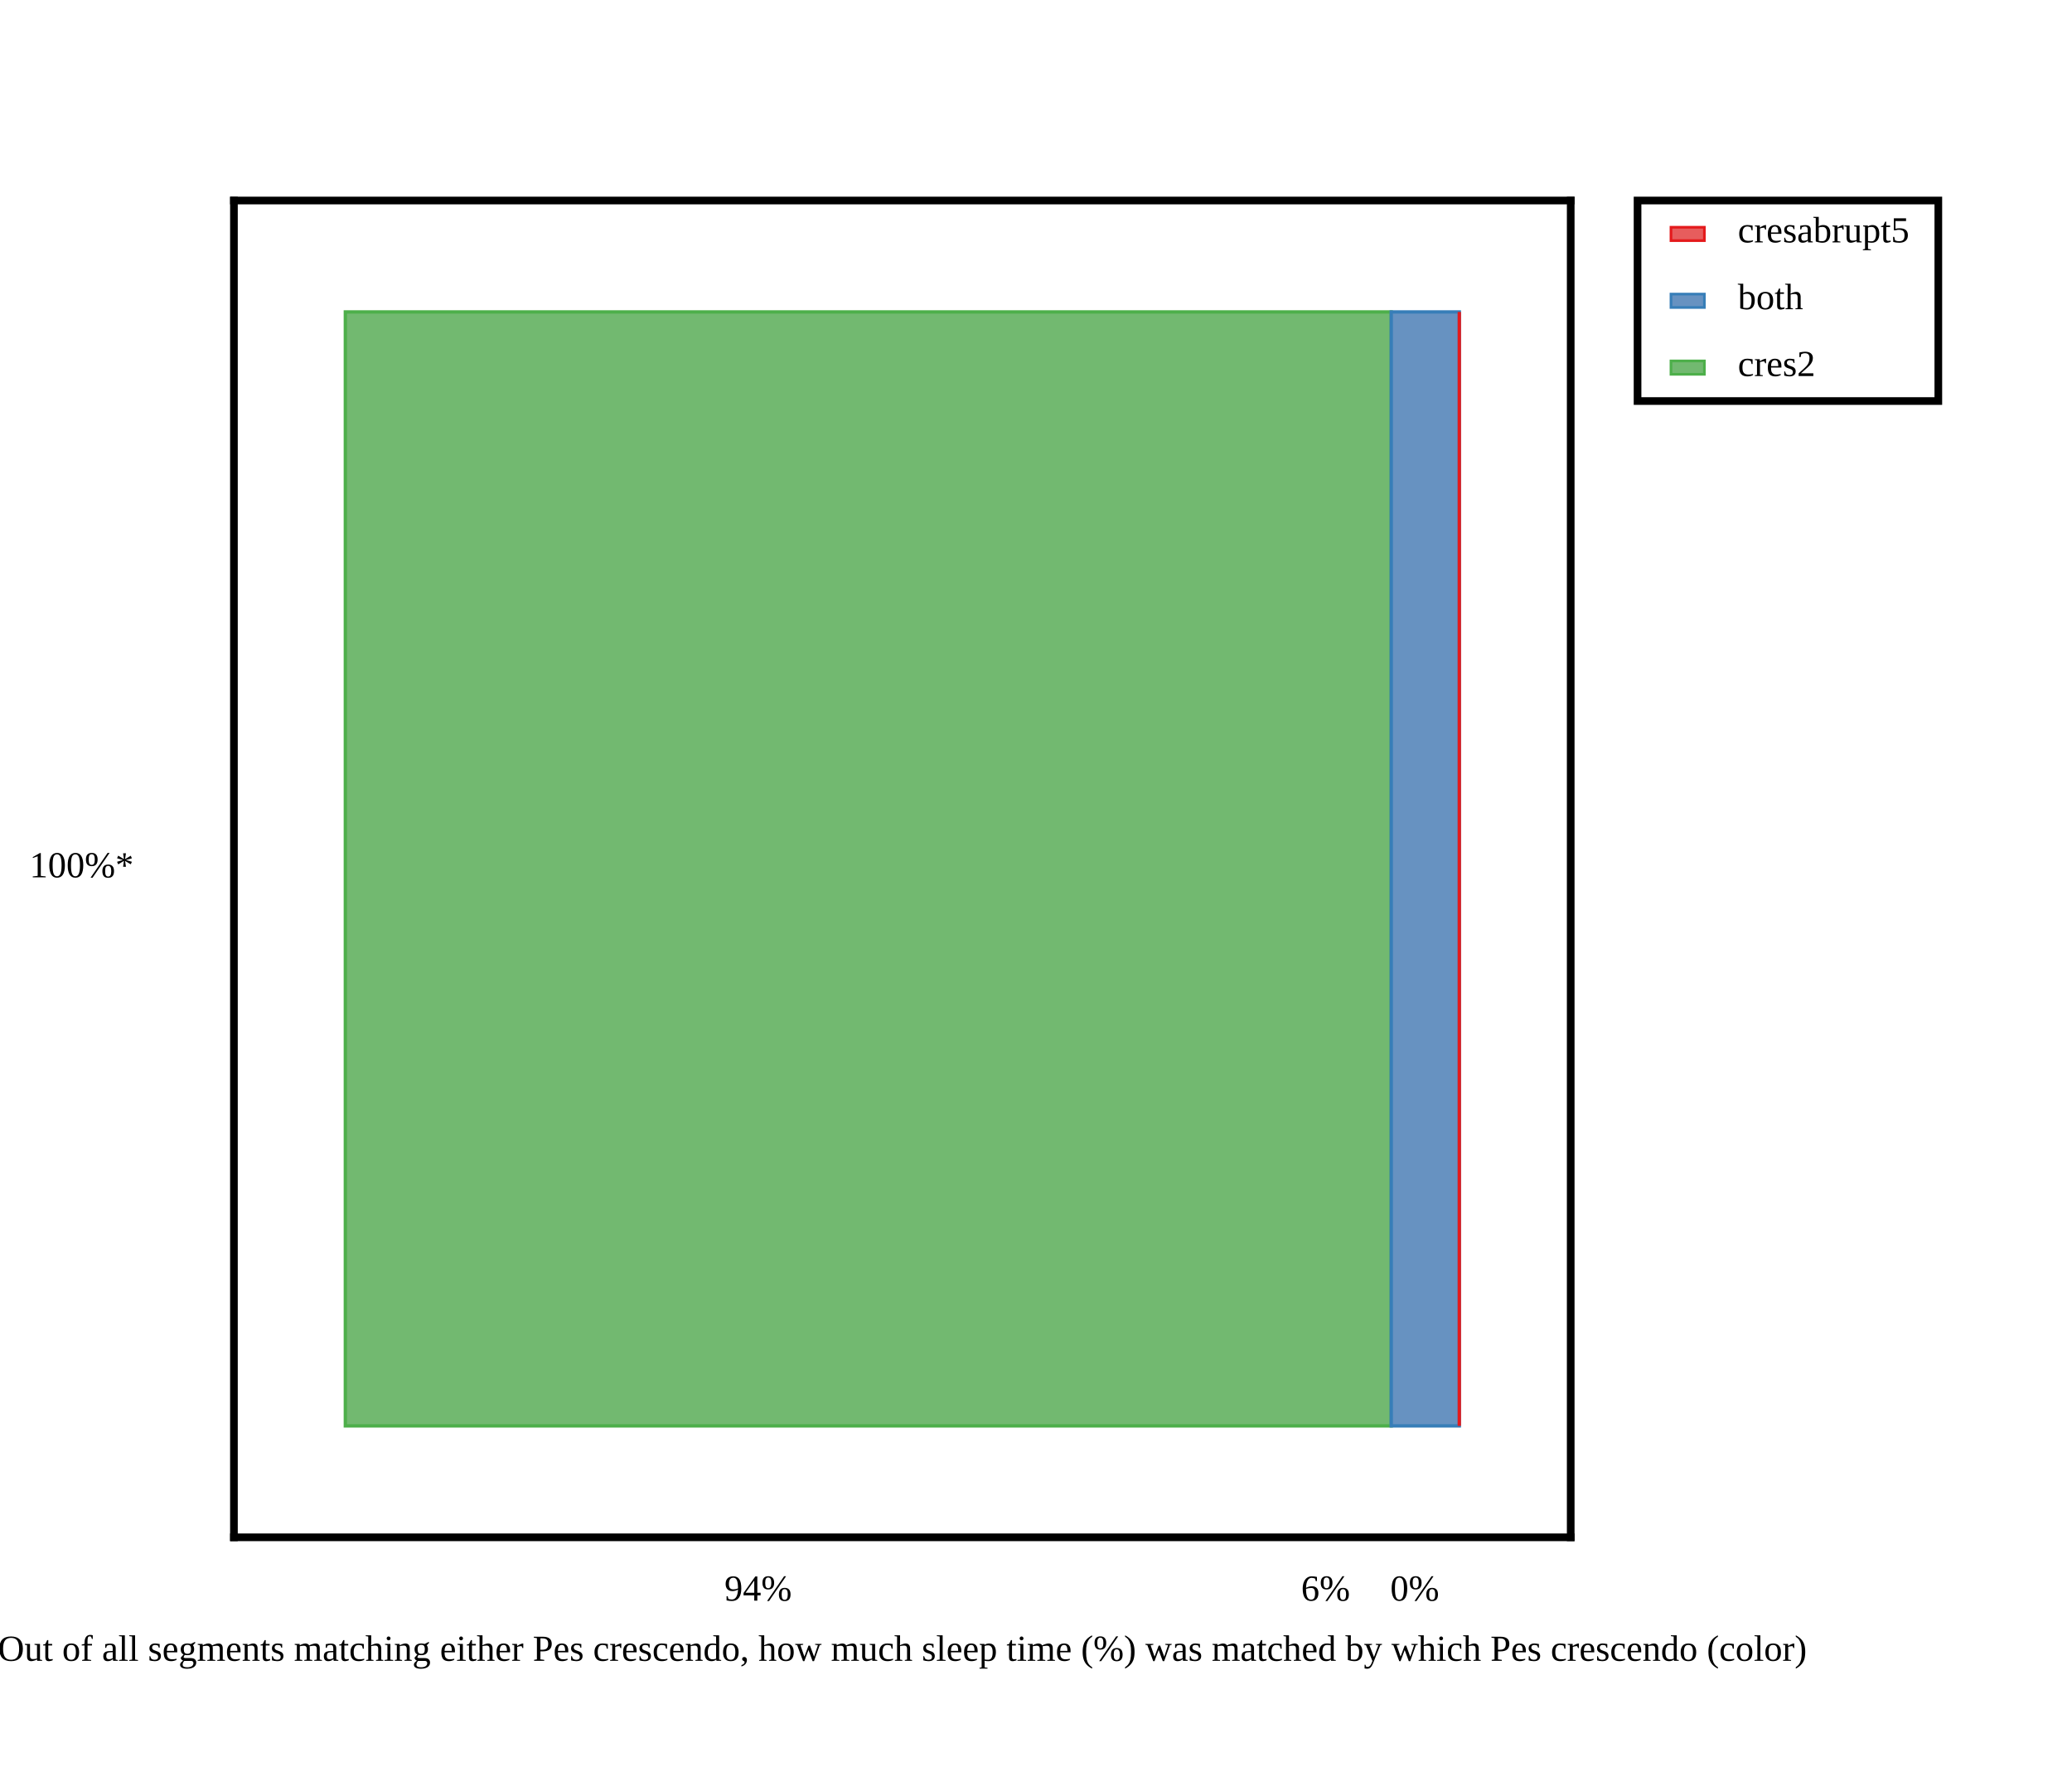
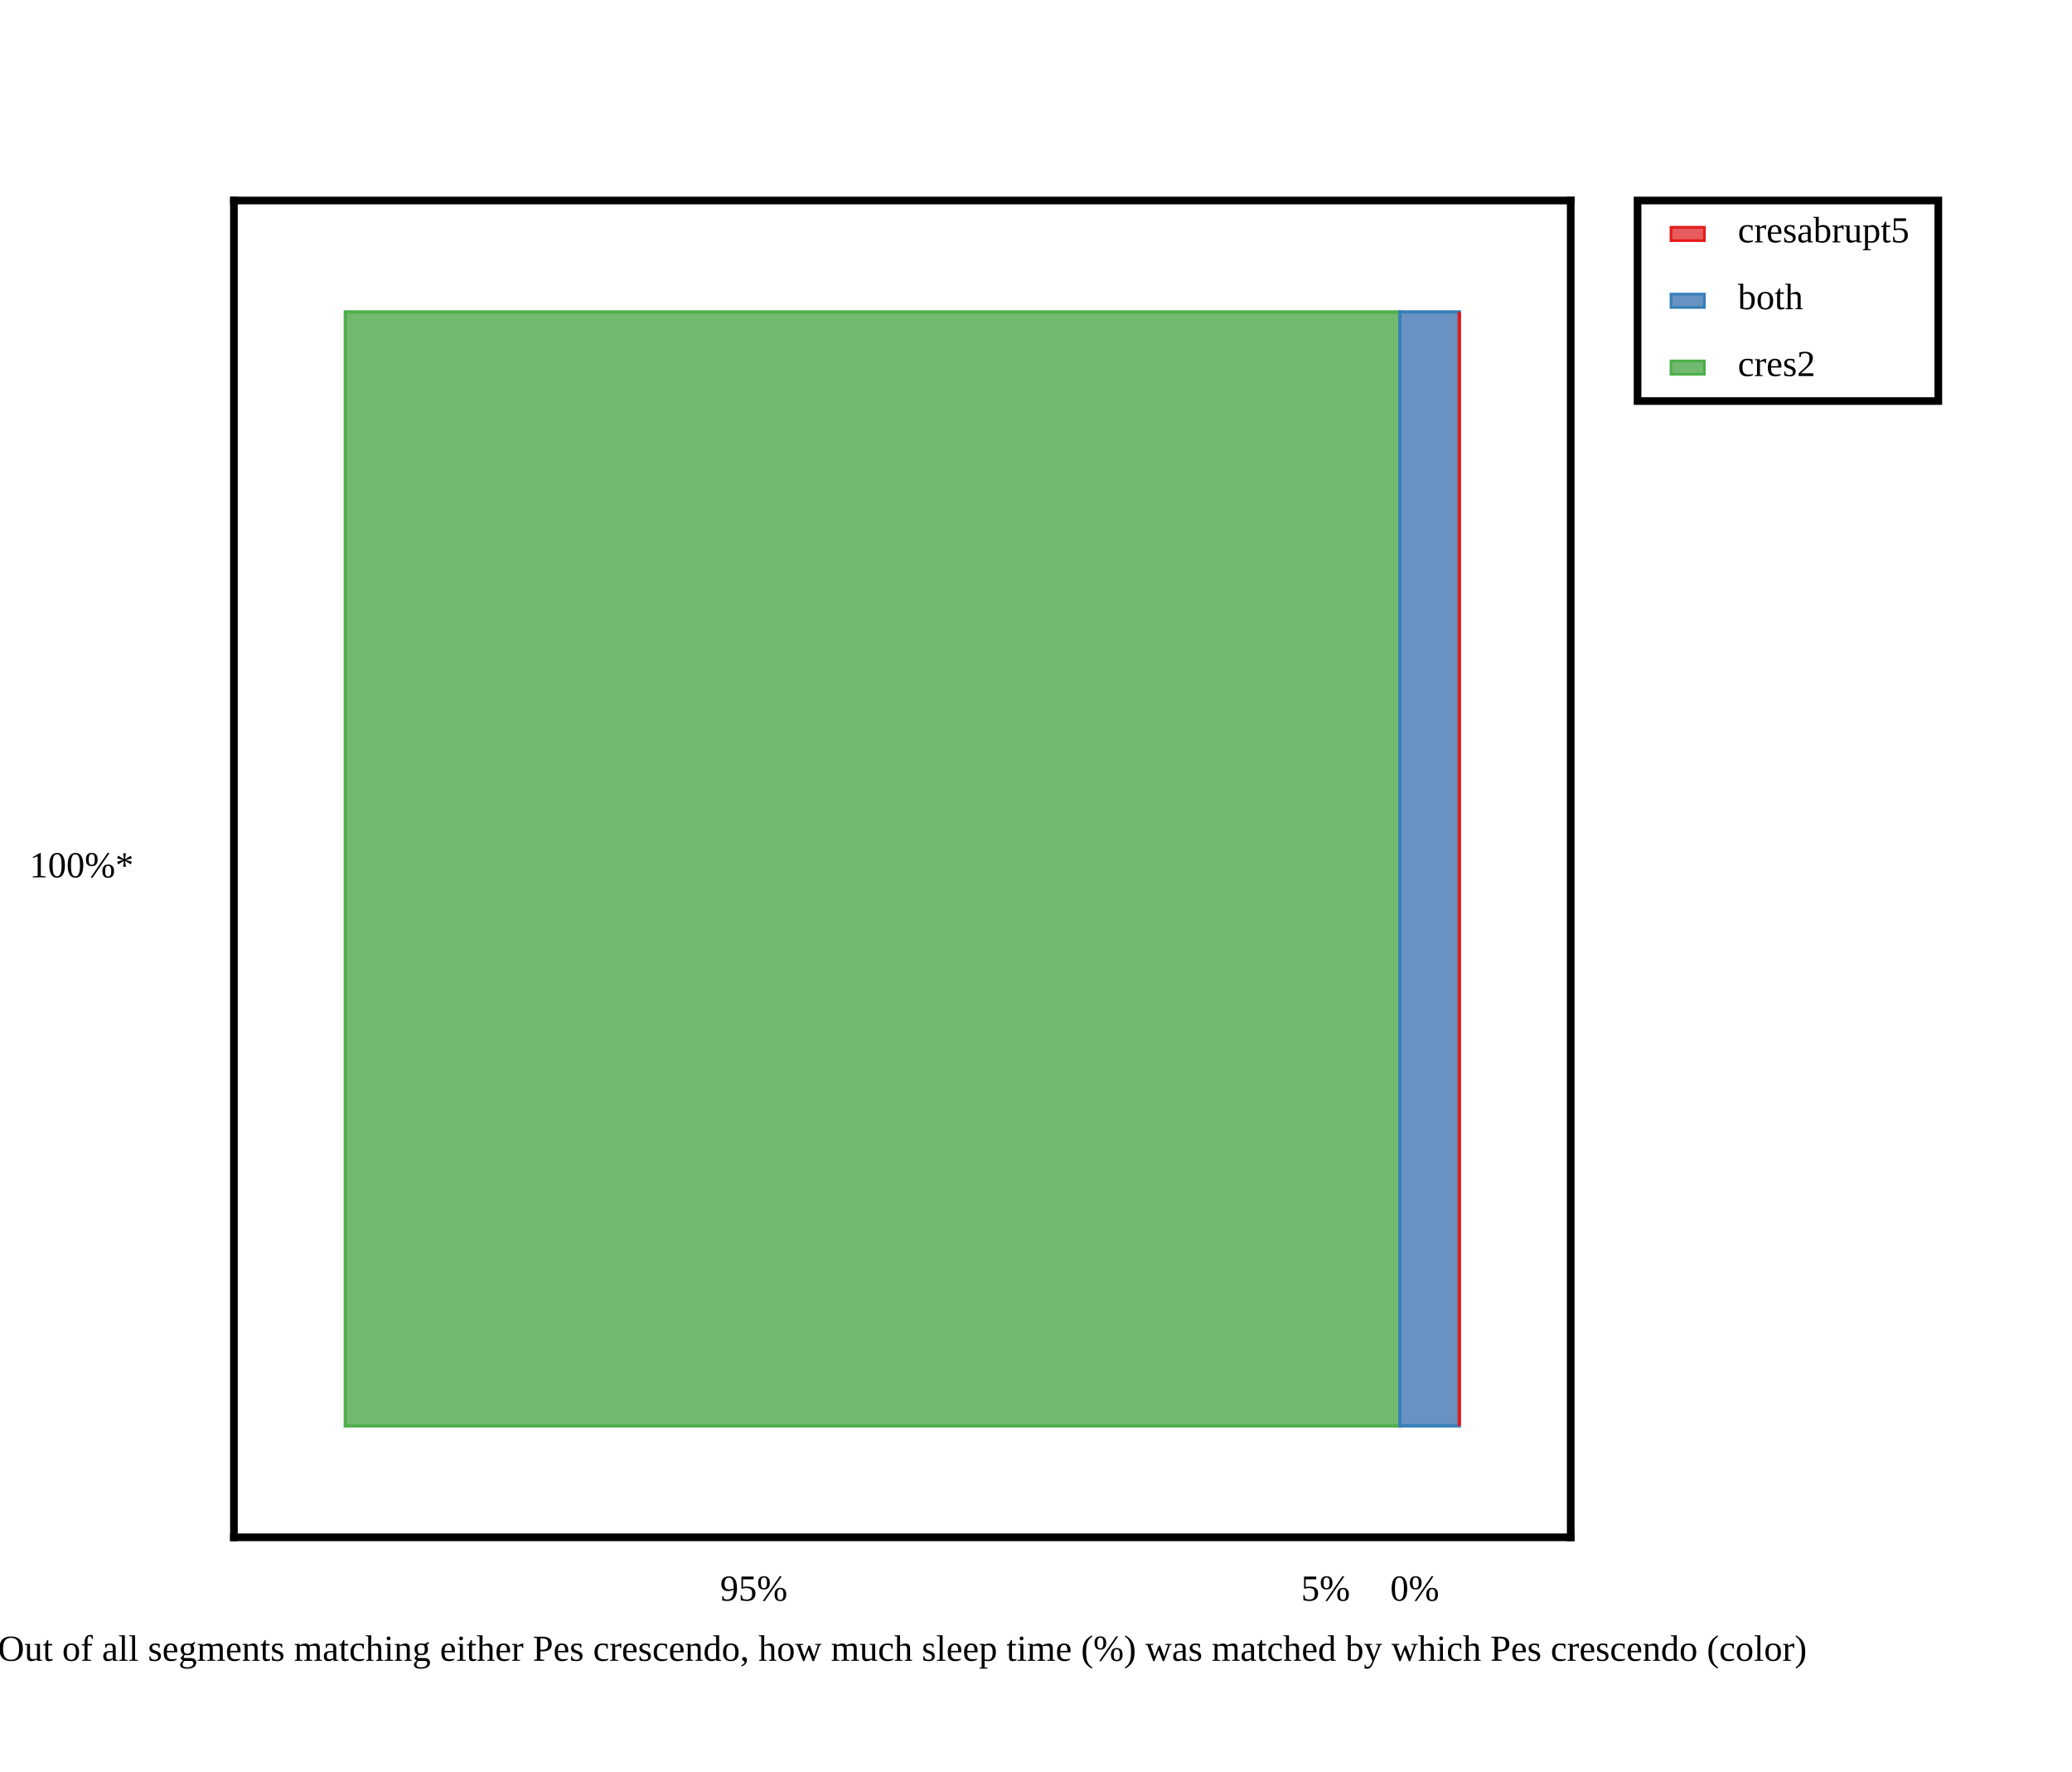
<svg xmlns="http://www.w3.org/2000/svg" height="530" stroke-opacity="1" viewBox="0.0 0.0 620 530.0" font-size="1" width="620" stroke="rgb(0,0,0)" version="1.1">
  <defs />
  <g stroke-linejoin="miter" stroke-opacity="1.0" fill-opacity="0.0" stroke="rgb(0,0,0)" stroke-width="2.293" fill="rgb(0,0,0)" stroke-linecap="square" stroke-miterlimit="10.0">
    <path d="M 70,460 v -400 M 470,460 v -400 " />
  </g>
  <g stroke-linejoin="miter" stroke-opacity="1.0" fill-opacity="1.0" font-size="11.0px" stroke="rgb(0,0,0)" stroke-width="2.293" fill="rgb(0,0,0)" stroke-linecap="butt" stroke-miterlimit="10.0">
    <text dominant-baseline="middle" transform="matrix(1,0,0,1,40,260)" stroke="none" text-anchor="end">100%*</text>
  </g>
  <g stroke-linejoin="miter" stroke-opacity="1.0" fill-opacity="0.0" stroke="rgb(0,0,0)" stroke-width="2.293" fill="rgb(0,0,0)" stroke-linecap="square" stroke-miterlimit="10.0">
    <path d="M 70,460 h 400 M 70,60 h 400 " />
  </g>
  <g stroke-linejoin="miter" stroke-opacity="1.0" fill-opacity="1.0" font-size="11.0px" stroke="rgb(0,0,0)" stroke-width="2.293" fill="rgb(0,0,0)" stroke-linecap="butt" stroke-miterlimit="10.0">
    <text dominant-baseline="text-before-edge" transform="matrix(1,0,0,1,270,490)" stroke="none" text-anchor="middle">Out of all segments matching either Pes crescendo, how much sleep time (%) was matched by which Pes crescendo (color)</text>
  </g>
  <g stroke-linejoin="miter" stroke-opacity="1.0" fill-opacity="1.0" font-size="11.0px" stroke="rgb(0,0,0)" stroke-width="2.293" fill="rgb(0,0,0)" stroke-linecap="butt" stroke-miterlimit="10.0">
    <text dominant-baseline="text-before-edge" transform="matrix(1,0,0,1,423.3333,472)" stroke="none" text-anchor="middle">0%</text>
  </g>
  <g stroke-linejoin="miter" stroke-opacity="1.0" fill-opacity="1.0" font-size="11.0px" stroke="rgb(0,0,0)" stroke-width="2.293" fill="rgb(0,0,0)" stroke-linecap="butt" stroke-miterlimit="10.0">
-     <text dominant-baseline="text-before-edge" transform="matrix(1,0,0,1,396.6667,472)" stroke="none" text-anchor="middle">6%</text>
+     <text dominant-baseline="text-before-edge" transform="matrix(1,0,0,1,396.6667,472)" stroke="none" text-anchor="middle">5%</text>
  </g>
  <g stroke-linejoin="miter" stroke-opacity="1.0" fill-opacity="1.0" font-size="11.0px" stroke="rgb(0,0,0)" stroke-width="2.293" fill="rgb(0,0,0)" stroke-linecap="butt" stroke-miterlimit="10.0">
-     <text dominant-baseline="text-before-edge" transform="matrix(1,0,0,1,226.8526,472)" stroke="none" text-anchor="middle">94%</text>
+     <text dominant-baseline="text-before-edge" transform="matrix(1,0,0,1,225.5574,472)" stroke="none" text-anchor="middle">95%</text>
  </g>
  <g stroke-linejoin="miter" stroke-opacity="1.0" fill-opacity="1.0" stroke="rgb(77,175,74)" stroke-width="1.0" fill="rgb(114,185,112)" stroke-linecap="butt" stroke-miterlimit="10.0">
    <defs>
      <clipPath id="crescresabruptmyClip1">
        <path d="M 470,460 l -0,-400 h -400 l -0,400 Z" />
      </clipPath>
    </defs>
    <g clip-path="url(#crescresabruptmyClip1)">
-       <path d="M 103.333,426.667 v -333.333 h 312.961 v 333.333 Z" />
+       <path d="M 103.333,426.667 v -333.333 h 315.552 v 333.333 Z" />
    </g>
  </g>
  <g stroke-linejoin="miter" stroke-opacity="1.0" fill-opacity="1.0" stroke="rgb(55,126,184)" stroke-width="1.0" fill="rgb(103,146,193)" stroke-linecap="butt" stroke-miterlimit="10.0">
    <defs>
      <clipPath id="crescresabruptmyClip2">
        <path d="M 470,460 l -0,-400 h -400 l -0,400 Z" />
      </clipPath>
    </defs>
    <g clip-path="url(#crescresabruptmyClip2)">
-       <path d="M 416.295,426.667 v -333.333 h 20.372 v 333.333 Z" />
+       <path d="M 418.885,426.667 v -333.333 h 17.782 v 333.333 Z" />
    </g>
  </g>
  <g stroke-linejoin="miter" stroke-opacity="1.0" fill-opacity="1.0" stroke="rgb(228,26,28)" stroke-width="1.0" fill="rgb(231,93,93)" stroke-linecap="butt" stroke-miterlimit="10.0">
    <defs>
      <clipPath id="crescresabruptmyClip3">
        <path d="M 470,460 l -0,-400 h -400 l -0,400 Z" />
      </clipPath>
    </defs>
    <g clip-path="url(#crescresabruptmyClip3)">
      <path d="M 436.667,426.667 v -333.333 h 0 v 333.333 Z" />
    </g>
  </g>
  <g stroke-linejoin="miter" stroke-opacity="1.0" fill-opacity="1.0" font-size="11.0px" stroke="rgb(0,0,0)" stroke-width="2.293" fill="rgb(0,0,0)" stroke-linecap="butt" stroke-miterlimit="10.0">
    <text dominant-baseline="text-after-edge" transform="matrix(1,0,0,1,270,40)" stroke="none" text-anchor="middle" />
  </g>
  <g stroke-linejoin="miter" stroke-opacity="1.0" fill-opacity="0.0" stroke="rgb(0,0,0)" stroke-width="2.293" fill="rgb(0,0,0)" stroke-linecap="butt" stroke-miterlimit="10.0">
    <path d="M 580,120 l -0,-60 h -90 l -0,60 Z" />
  </g>
  <g stroke-linejoin="miter" stroke-opacity="1.0" fill-opacity="1.0" font-size="11.0px" stroke="rgb(0,0,0)" stroke-width="2.293" fill="rgb(0,0,0)" stroke-linecap="butt" stroke-miterlimit="10.0">
    <text dominant-baseline="middle" transform="matrix(1,0,0,1,520,110)" stroke="none" text-anchor="start">cres2</text>
  </g>
  <g stroke-linejoin="miter" stroke-opacity="1.0" fill-opacity="1.0" stroke="rgb(77,175,74)" stroke-width="0.8" fill="rgb(114,185,112)" stroke-linecap="butt" stroke-miterlimit="10.0">
    <path d="M 500,108 l 10,0 v 4 l -10,0 Z" />
  </g>
  <g stroke-linejoin="miter" stroke-opacity="1.0" fill-opacity="1.0" font-size="11.0px" stroke="rgb(0,0,0)" stroke-width="2.293" fill="rgb(0,0,0)" stroke-linecap="butt" stroke-miterlimit="10.0">
    <text dominant-baseline="middle" transform="matrix(1,0,0,1,520,90)" stroke="none" text-anchor="start">both</text>
  </g>
  <g stroke-linejoin="miter" stroke-opacity="1.0" fill-opacity="1.0" stroke="rgb(55,126,184)" stroke-width="0.8" fill="rgb(103,146,193)" stroke-linecap="butt" stroke-miterlimit="10.0">
    <path d="M 500,88 l 10,0 v 4 l -10,0 Z" />
  </g>
  <g stroke-linejoin="miter" stroke-opacity="1.0" fill-opacity="1.0" font-size="11.0px" stroke="rgb(0,0,0)" stroke-width="2.293" fill="rgb(0,0,0)" stroke-linecap="butt" stroke-miterlimit="10.0">
    <text dominant-baseline="middle" transform="matrix(1,0,0,1,520,70)" stroke="none" text-anchor="start">cresabrupt5</text>
  </g>
  <g stroke-linejoin="miter" stroke-opacity="1.0" fill-opacity="1.0" stroke="rgb(228,26,28)" stroke-width="0.8" fill="rgb(231,93,93)" stroke-linecap="butt" stroke-miterlimit="10.0">
    <path d="M 500,68 l 10,0 v 4 l -10,0 Z" />
  </g>
</svg>
